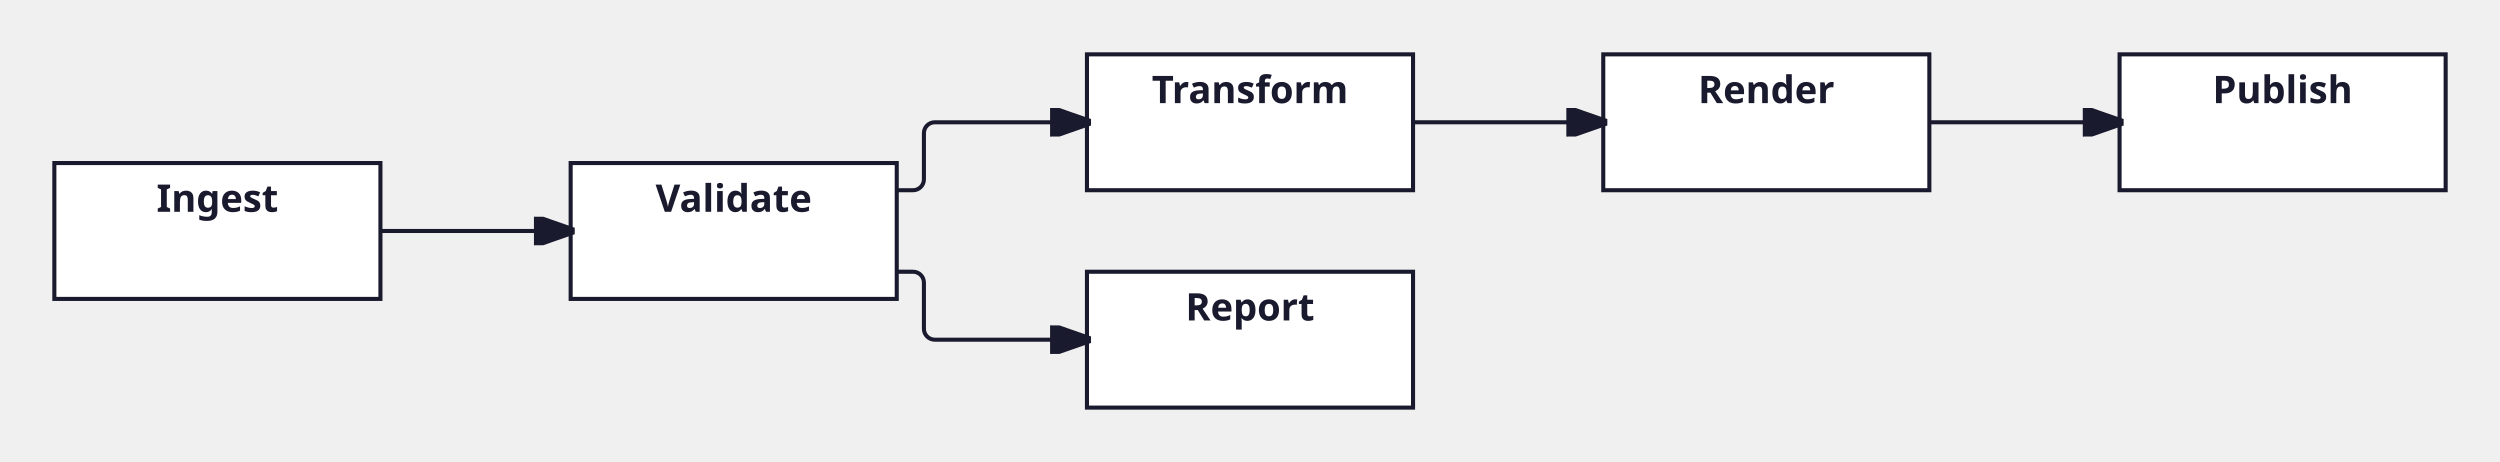
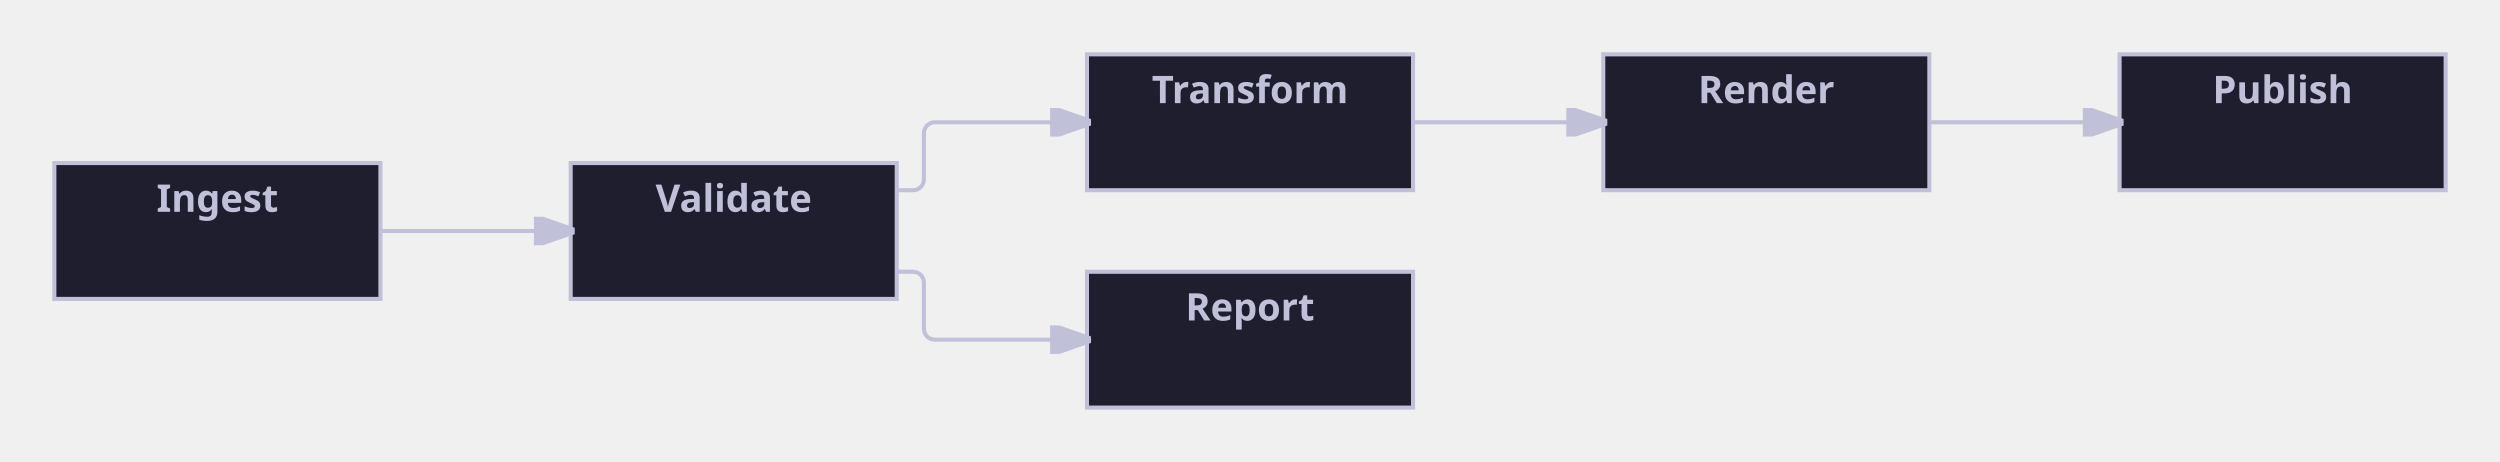
<svg xmlns="http://www.w3.org/2000/svg" width="920.00" height="170.00" viewBox="0 0 920.00 170.00">
  <defs>
    <marker id="line-end-open-chevron" markerWidth="10" markerHeight="7" refX="9" refY="3.5" orient="auto">
-       <polyline points="0 0, 10 3.5, 0 7" fill="none" stroke="#1A1A2E" stroke-width="1.50" />
+       <polyline points="0 0, 10 3.5, 0 7" fill="none" stroke="#C0C0D8" stroke-width="1.50" />
    </marker>
    <marker id="line-end-hollow-triangle" markerWidth="10" markerHeight="7" refX="9" refY="3.5" orient="auto">
-       <polygon points="0 0, 10 3.5, 0 7" fill="#FFFFFF" stroke="#1A1A2E" stroke-width="1.50" />
+       <polygon points="0 0, 10 3.5, 0 7" fill="#1E1E2E" stroke="#C0C0D8" stroke-width="1.50" />
    </marker>
    <marker id="line-end-filled-arrow" markerWidth="10" markerHeight="7" refX="9" refY="3.5" orient="auto">
-       <polygon points="0 0, 10 3.5, 0 7" fill="#1A1A2E" stroke="#1A1A2E" stroke-width="1.50" />
+       <polygon points="0 0, 10 3.5, 0 7" fill="#C0C0D8" stroke="#C0C0D8" stroke-width="1.50" />
    </marker>
    <marker id="line-end-hollow-triangle-crossbar" markerWidth="10" markerHeight="7" refX="9" refY="3.5" orient="auto">
-       <polygon points="0 0, 10 3.5, 0 7" fill="#FFFFFF" stroke="#1A1A2E" stroke-width="1.50" />
-       <line x1="7" y1="0" x2="7" y2="7" stroke="#1A1A2E" stroke-width="1.50" />
+       <polygon points="0 0, 10 3.5, 0 7" fill="#1E1E2E" stroke="#C0C0D8" stroke-width="1.50" />
+       <line x1="7" y1="0" x2="7" y2="7" stroke="#C0C0D8" stroke-width="1.50" />
    </marker>
    <marker id="line-end-hollow-diamond" markerWidth="14" markerHeight="8" refX="13" refY="4" orient="auto">
-       <polygon points="1 4, 7 0, 13 4, 7 8" fill="#FFFFFF" stroke="#1A1A2E" stroke-width="1.50" />
+       <polygon points="1 4, 7 0, 13 4, 7 8" fill="#1E1E2E" stroke="#C0C0D8" stroke-width="1.50" />
    </marker>
    <marker id="line-end-filled-diamond" markerWidth="14" markerHeight="8" refX="13" refY="4" orient="auto">
-       <polygon points="1 4, 7 0, 13 4, 7 8" fill="#1A1A2E" stroke="#1A1A2E" stroke-width="1.50" />
+       <polygon points="1 4, 7 0, 13 4, 7 8" fill="#C0C0D8" stroke="#C0C0D8" stroke-width="1.50" />
    </marker>
    <marker id="line-end-circle" markerWidth="10" markerHeight="10" refX="9" refY="5" orient="auto">
-       <circle cx="5" cy="5" r="4" fill="#FFFFFF" stroke="#1A1A2E" stroke-width="1.50" />
+       <circle cx="5" cy="5" r="4" fill="#1E1E2E" stroke="#C0C0D8" stroke-width="1.50" />
    </marker>
    <marker id="line-end-bar" markerWidth="4" markerHeight="12" refX="2" refY="6" orient="auto">
-       <line x1="2" y1="0" x2="2" y2="12" stroke="#1A1A2E" stroke-width="1.50" />
+       <line x1="2" y1="0" x2="2" y2="12" stroke="#C0C0D8" stroke-width="1.50" />
    </marker>
    <filter id="label-bg" x="-0.05" y="-0.05" width="1.1" height="1.1">
-       <feFlood flood-color="#FFFFFF" />
+       <feFlood flood-color="#1E1E2E" />
      <feComposite in="SourceGraphic" operator="over" />
    </filter>
  </defs>
-   <rect x="20.00" y="60.00" width="120.00" height="50.00" fill="#FFFFFF" stroke="#1A1A2E" stroke-width="1.50" />
-   <text x="80.00" y="73.00" font-family="Noto Sans, sans-serif" font-size="14.00" font-weight="bold" fill="#1A1A2E" text-anchor="middle" dominant-baseline="middle">Ingest</text>
-   <rect x="210.00" y="60.00" width="120.00" height="50.00" fill="#FFFFFF" stroke="#1A1A2E" stroke-width="1.50" />
-   <text x="270.00" y="73.00" font-family="Noto Sans, sans-serif" font-size="14.00" font-weight="bold" fill="#1A1A2E" text-anchor="middle" dominant-baseline="middle">Validate</text>
-   <rect x="400.00" y="20.00" width="120.00" height="50.00" fill="#FFFFFF" stroke="#1A1A2E" stroke-width="1.50" />
-   <text x="460.00" y="33.00" font-family="Noto Sans, sans-serif" font-size="14.00" font-weight="bold" fill="#1A1A2E" text-anchor="middle" dominant-baseline="middle">Transform</text>
-   <rect x="590.00" y="20.00" width="120.00" height="50.00" fill="#FFFFFF" stroke="#1A1A2E" stroke-width="1.50" />
-   <text x="650.00" y="33.00" font-family="Noto Sans, sans-serif" font-size="14.00" font-weight="bold" fill="#1A1A2E" text-anchor="middle" dominant-baseline="middle">Render</text>
-   <rect x="780.00" y="20.00" width="120.00" height="50.00" fill="#FFFFFF" stroke="#1A1A2E" stroke-width="1.50" />
-   <text x="840.00" y="33.00" font-family="Noto Sans, sans-serif" font-size="14.00" font-weight="bold" fill="#1A1A2E" text-anchor="middle" dominant-baseline="middle">Publish</text>
-   <rect x="400.00" y="100.00" width="120.00" height="50.00" fill="#FFFFFF" stroke="#1A1A2E" stroke-width="1.50" />
-   <text x="460.00" y="113.00" font-family="Noto Sans, sans-serif" font-size="14.00" font-weight="bold" fill="#1A1A2E" text-anchor="middle" dominant-baseline="middle">Report</text>
-   <path d="M 140.00 85.00 L 210.00 85.00" fill="none" stroke="#1A1A2E" stroke-width="1.50" marker-end="url(#line-end-filled-arrow)" />
-   <path d="M 330.00 70.00 L 336.00 70.00 A 4.00 4.00 0 0 0 340.00 66.00 L 340.00 49.00 A 4.00 4.00 0 0 1 344.00 45.00 L 400.00 45.00" fill="none" stroke="#1A1A2E" stroke-width="1.50" marker-end="url(#line-end-filled-arrow)" />
-   <path d="M 520.00 45.00 L 590.00 45.00" fill="none" stroke="#1A1A2E" stroke-width="1.50" marker-end="url(#line-end-filled-arrow)" />
-   <path d="M 710.00 45.00 L 780.00 45.00" fill="none" stroke="#1A1A2E" stroke-width="1.50" marker-end="url(#line-end-filled-arrow)" />
-   <path d="M 330.00 100.00 L 336.00 100.00 A 4.00 4.00 0 0 1 340.00 104.00 L 340.00 121.00 A 4.00 4.00 0 0 0 344.00 125.00 L 400.00 125.00" fill="none" stroke="#1A1A2E" stroke-width="1.50" marker-end="url(#line-end-filled-arrow)" />
+   <rect x="20.00" y="60.00" width="120.00" height="50.00" fill="#1E1E2E" stroke="#C0C0D8" stroke-width="1.50" />
+   <text x="80.00" y="73.00" font-family="Noto Sans, sans-serif" font-size="14.00" font-weight="bold" fill="#C0C0D8" text-anchor="middle" dominant-baseline="middle">Ingest</text>
+   <rect x="210.00" y="60.00" width="120.00" height="50.00" fill="#1E1E2E" stroke="#C0C0D8" stroke-width="1.50" />
+   <text x="270.00" y="73.00" font-family="Noto Sans, sans-serif" font-size="14.00" font-weight="bold" fill="#C0C0D8" text-anchor="middle" dominant-baseline="middle">Validate</text>
+   <rect x="400.00" y="20.00" width="120.00" height="50.00" fill="#1E1E2E" stroke="#C0C0D8" stroke-width="1.50" />
+   <text x="460.00" y="33.00" font-family="Noto Sans, sans-serif" font-size="14.00" font-weight="bold" fill="#C0C0D8" text-anchor="middle" dominant-baseline="middle">Transform</text>
+   <rect x="590.00" y="20.00" width="120.00" height="50.00" fill="#1E1E2E" stroke="#C0C0D8" stroke-width="1.50" />
+   <text x="650.00" y="33.00" font-family="Noto Sans, sans-serif" font-size="14.00" font-weight="bold" fill="#C0C0D8" text-anchor="middle" dominant-baseline="middle">Render</text>
+   <rect x="780.00" y="20.00" width="120.00" height="50.00" fill="#1E1E2E" stroke="#C0C0D8" stroke-width="1.50" />
+   <text x="840.00" y="33.00" font-family="Noto Sans, sans-serif" font-size="14.00" font-weight="bold" fill="#C0C0D8" text-anchor="middle" dominant-baseline="middle">Publish</text>
+   <rect x="400.00" y="100.00" width="120.00" height="50.00" fill="#1E1E2E" stroke="#C0C0D8" stroke-width="1.50" />
+   <text x="460.00" y="113.00" font-family="Noto Sans, sans-serif" font-size="14.00" font-weight="bold" fill="#C0C0D8" text-anchor="middle" dominant-baseline="middle">Report</text>
+   <path d="M 140.00 85.00 L 210.00 85.00" fill="none" stroke="#C0C0D8" stroke-width="1.50" marker-end="url(#line-end-filled-arrow)" />
+   <path d="M 330.00 70.00 L 336.00 70.00 A 4.00 4.00 0 0 0 340.00 66.00 L 340.00 49.00 A 4.00 4.00 0 0 1 344.00 45.00 L 400.00 45.00" fill="none" stroke="#C0C0D8" stroke-width="1.50" marker-end="url(#line-end-filled-arrow)" />
+   <path d="M 520.00 45.00 L 590.00 45.00" fill="none" stroke="#C0C0D8" stroke-width="1.50" marker-end="url(#line-end-filled-arrow)" />
+   <path d="M 710.00 45.00 L 780.00 45.00" fill="none" stroke="#C0C0D8" stroke-width="1.50" marker-end="url(#line-end-filled-arrow)" />
+   <path d="M 330.00 100.00 L 336.00 100.00 A 4.00 4.00 0 0 1 340.00 104.00 L 340.00 121.00 A 4.00 4.00 0 0 0 344.00 125.00 L 400.00 125.00" fill="none" stroke="#C0C0D8" stroke-width="1.50" marker-end="url(#line-end-filled-arrow)" />
</svg>
